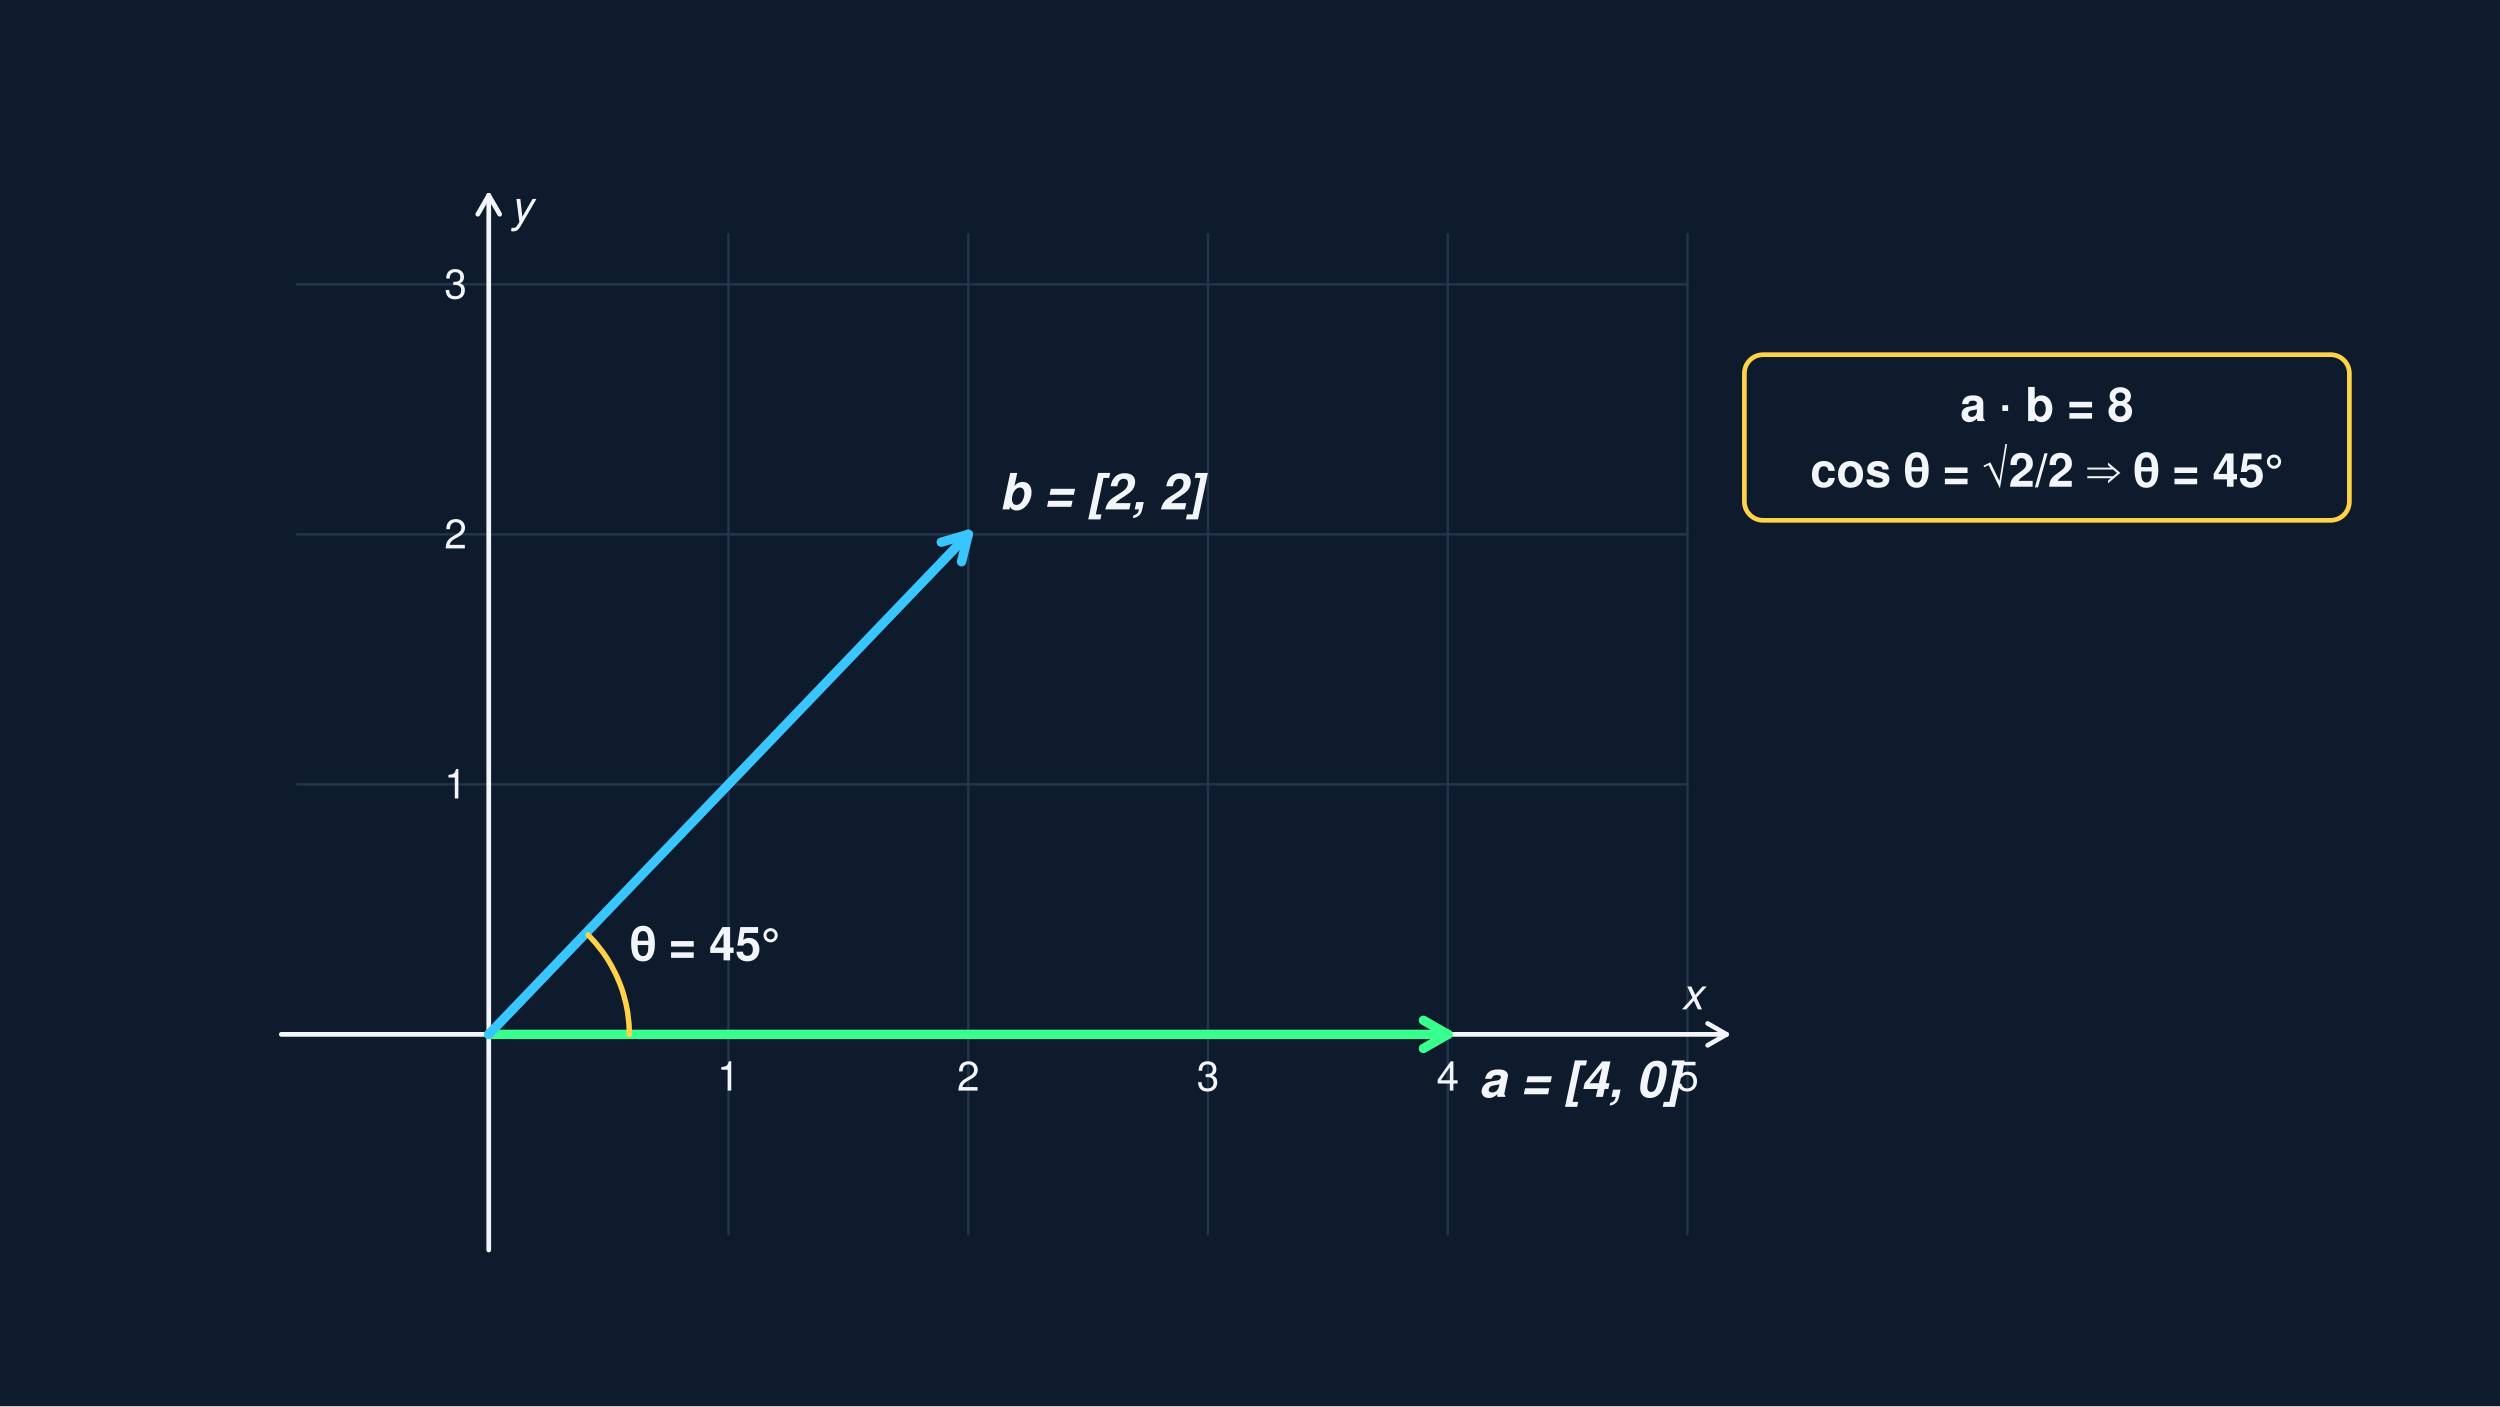
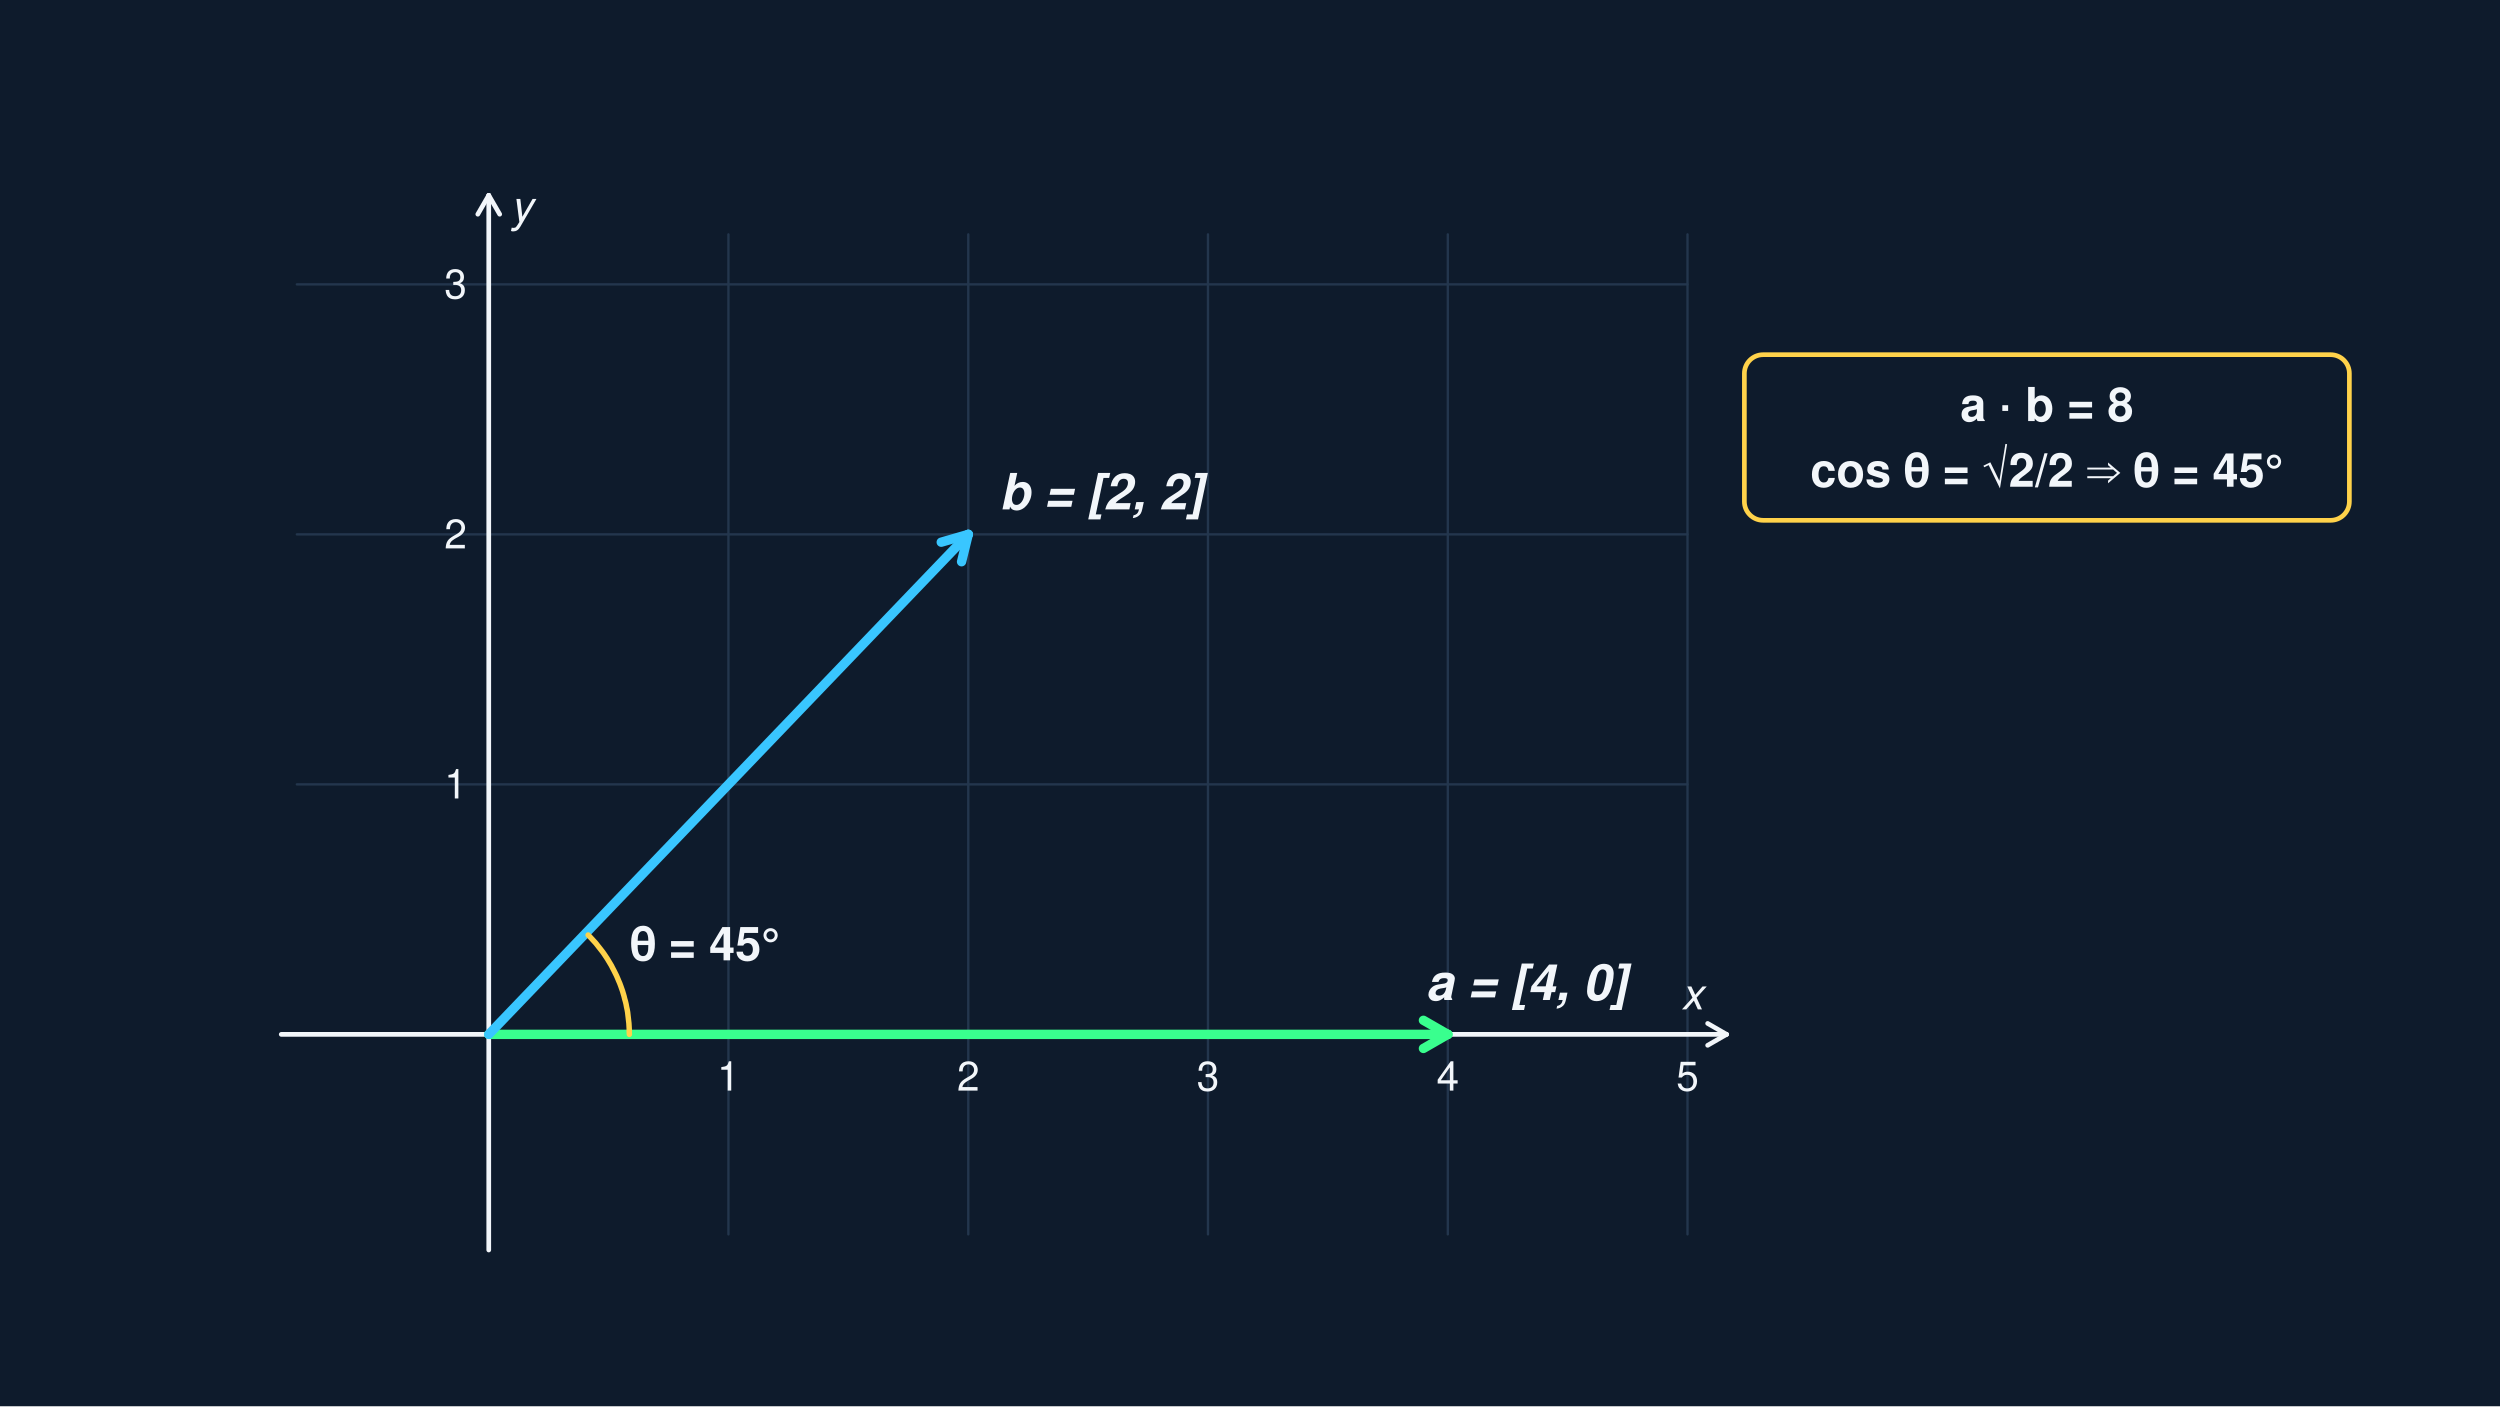
<svg xmlns="http://www.w3.org/2000/svg" viewBox="0 0 1600 900" width="1600" height="900" role="img">
  <rect width="1600" height="900" fill="#0E1B2C" />
  <line x1="466.2" y1="150.0" x2="466.2" y2="790.0" stroke="#23364D" stroke-width="1.5" opacity="1" stroke-linecap="round" />
  <line x1="619.7" y1="150.0" x2="619.7" y2="790.0" stroke="#23364D" stroke-width="1.5" opacity="1" stroke-linecap="round" />
  <line x1="773.1" y1="150.0" x2="773.1" y2="790.0" stroke="#23364D" stroke-width="1.5" opacity="1" stroke-linecap="round" />
  <line x1="926.6" y1="150.0" x2="926.6" y2="790.0" stroke="#23364D" stroke-width="1.5" opacity="1" stroke-linecap="round" />
  <line x1="1080.0" y1="150.0" x2="1080.0" y2="790.0" stroke="#23364D" stroke-width="1.5" opacity="1" stroke-linecap="round" />
  <line x1="190.0" y1="502.0" x2="1080.0" y2="502.0" stroke="#23364D" stroke-width="1.5" opacity="1" stroke-linecap="round" />
  <line x1="190.0" y1="342.0" x2="1080.0" y2="342.0" stroke="#23364D" stroke-width="1.5" opacity="1" stroke-linecap="round" />
  <line x1="190.0" y1="182.0" x2="1080.0" y2="182.0" stroke="#23364D" stroke-width="1.5" opacity="1" stroke-linecap="round" />
  <line x1="180.0" y1="662.0" x2="1105.0" y2="662.0" stroke="#F2F6FA" stroke-width="3" opacity="1" stroke-linecap="round" />
  <line x1="1105.0" y1="662.0" x2="1092.9" y2="669.0" stroke="#F2F6FA" stroke-width="3" opacity="1" stroke-linecap="round" />
  <line x1="1105.0" y1="662.0" x2="1092.9" y2="655.0" stroke="#F2F6FA" stroke-width="3" opacity="1" stroke-linecap="round" />
  <line x1="312.8" y1="800.0" x2="312.8" y2="125.0" stroke="#F2F6FA" stroke-width="3" opacity="1" stroke-linecap="round" />
  <line x1="312.8" y1="125.0" x2="319.8" y2="137.1" stroke="#F2F6FA" stroke-width="3" opacity="1" stroke-linecap="round" />
  <line x1="312.8" y1="125.0" x2="305.8" y2="137.1" stroke="#F2F6FA" stroke-width="3" opacity="1" stroke-linecap="round" />
  <text x="466.2" y="698.0" font-family="system-ui, 'Segoe UI', Helvetica, Arial, sans-serif" font-size="26" fill="#F2F6FA" text-anchor="middle">1</text>
  <text x="619.7" y="698.0" font-family="system-ui, 'Segoe UI', Helvetica, Arial, sans-serif" font-size="26" fill="#F2F6FA" text-anchor="middle">2</text>
  <text x="773.1" y="698.0" font-family="system-ui, 'Segoe UI', Helvetica, Arial, sans-serif" font-size="26" fill="#F2F6FA" text-anchor="middle">3</text>
  <text x="926.6" y="698.0" font-family="system-ui, 'Segoe UI', Helvetica, Arial, sans-serif" font-size="26" fill="#F2F6FA" text-anchor="middle">4</text>
  <text x="1080.0" y="698.0" font-family="system-ui, 'Segoe UI', Helvetica, Arial, sans-serif" font-size="26" fill="#F2F6FA" text-anchor="middle">5</text>
  <text x="298.8" y="511.0" font-family="system-ui, 'Segoe UI', Helvetica, Arial, sans-serif" font-size="26" fill="#F2F6FA" text-anchor="end">1</text>
  <text x="298.8" y="351.0" font-family="system-ui, 'Segoe UI', Helvetica, Arial, sans-serif" font-size="26" fill="#F2F6FA" text-anchor="end">2</text>
  <text x="298.8" y="191.0" font-family="system-ui, 'Segoe UI', Helvetica, Arial, sans-serif" font-size="26" fill="#F2F6FA" text-anchor="end">3</text>
  <text x="1090.0" y="646.0" font-family="system-ui, 'Segoe UI', Helvetica, Arial, sans-serif" font-size="28" fill="#F2F6FA" text-anchor="end" font-style="italic">x</text>
  <text x="326.8" y="142.0" font-family="system-ui, 'Segoe UI', Helvetica, Arial, sans-serif" font-size="28" fill="#F2F6FA" text-anchor="start" font-style="italic">y</text>
  <line x1="312.8" y1="662.0" x2="926.6" y2="662.0" stroke="#39FF8E" stroke-width="6" opacity="1" stroke-linecap="round" />
  <line x1="926.6" y1="662.0" x2="911.0" y2="671.0" stroke="#39FF8E" stroke-width="6" opacity="1" stroke-linecap="round" />
  <line x1="926.6" y1="662.0" x2="911.0" y2="653.0" stroke="#39FF8E" stroke-width="6" opacity="1" stroke-linecap="round" />
-   <text x="946.6" y="702.0" font-family="system-ui, 'Segoe UI', Helvetica, Arial, sans-serif" font-size="32" fill="#F2F6FA" text-anchor="start" font-weight="bold" font-style="italic">a = [4, 0]</text>
+   <text x="912.6" y="640.0" font-family="system-ui, 'Segoe UI', Helvetica, Arial, sans-serif" font-size="32" fill="#F2F6FA" text-anchor="start" font-weight="bold" font-style="italic">a = [4, 0]</text>
  <line x1="312.8" y1="662.0" x2="619.7" y2="342.0" stroke="#39C6FF" stroke-width="6" opacity="1" stroke-linecap="round" />
  <line x1="619.7" y1="342.0" x2="615.4" y2="359.5" stroke="#39C6FF" stroke-width="6" opacity="1" stroke-linecap="round" />
  <line x1="619.7" y1="342.0" x2="602.4" y2="347.0" stroke="#39C6FF" stroke-width="6" opacity="1" stroke-linecap="round" />
  <text x="639.7" y="326.0" font-family="system-ui, 'Segoe UI', Helvetica, Arial, sans-serif" font-size="32" fill="#F2F6FA" text-anchor="start" font-weight="bold" font-style="italic">b = [2, 2]</text>
  <path d="M 402.8,662.0 L 402.7,660.2 L 402.7,658.5 L 402.6,656.7 L 402.5,654.9 L 402.3,653.2 L 402.1,651.4 L 401.9,649.7 L 401.7,647.9 L 401.4,646.2 L 401.0,644.4 L 400.7,642.7 L 400.3,641.0 L 399.8,639.3 L 399.4,637.6 L 398.9,635.9 L 398.4,634.2 L 397.8,632.5 L 397.2,630.8 L 396.6,629.2 L 395.9,627.6 L 395.2,625.9 L 394.5,624.3 L 393.7,622.7 L 392.9,621.1 L 392.1,619.6 L 391.3,618.0 L 390.4,616.5 L 389.5,615.0 L 388.6,613.5 L 387.6,612.0 L 386.6,610.5 L 385.6,609.1 L 384.5,607.7 L 383.4,606.3 L 382.3,604.9 L 381.2,603.5 L 380.0,602.2 L 378.8,600.9 L 377.6,599.6 L 376.4,598.4" fill="none" stroke="#FFD24A" stroke-width="3.5" opacity="1" stroke-linejoin="round" stroke-linecap="round" />
  <text x="451.3" y="614.6" font-family="system-ui, 'Segoe UI', Helvetica, Arial, sans-serif" font-size="30" fill="#F2F6FA" text-anchor="middle" font-weight="bold">θ = 45°</text>
  <rect x="1116.4" y="227.0" width="387.2" height="106.0" fill="#0E1B2C" stroke="#FFD24A" stroke-width="3" rx="12" opacity="1" />
  <text x="1310.0" y="269.5" font-family="system-ui, 'Segoe UI', Helvetica, Arial, sans-serif" font-size="30" fill="#F2F6FA" text-anchor="middle" font-weight="bold">a · b = 8</text>
  <text x="1310.0" y="311.5" font-family="system-ui, 'Segoe UI', Helvetica, Arial, sans-serif" font-size="30" fill="#F2F6FA" text-anchor="middle" font-weight="bold">cos θ = √2/2 ⇒ θ = 45°</text>
</svg>
